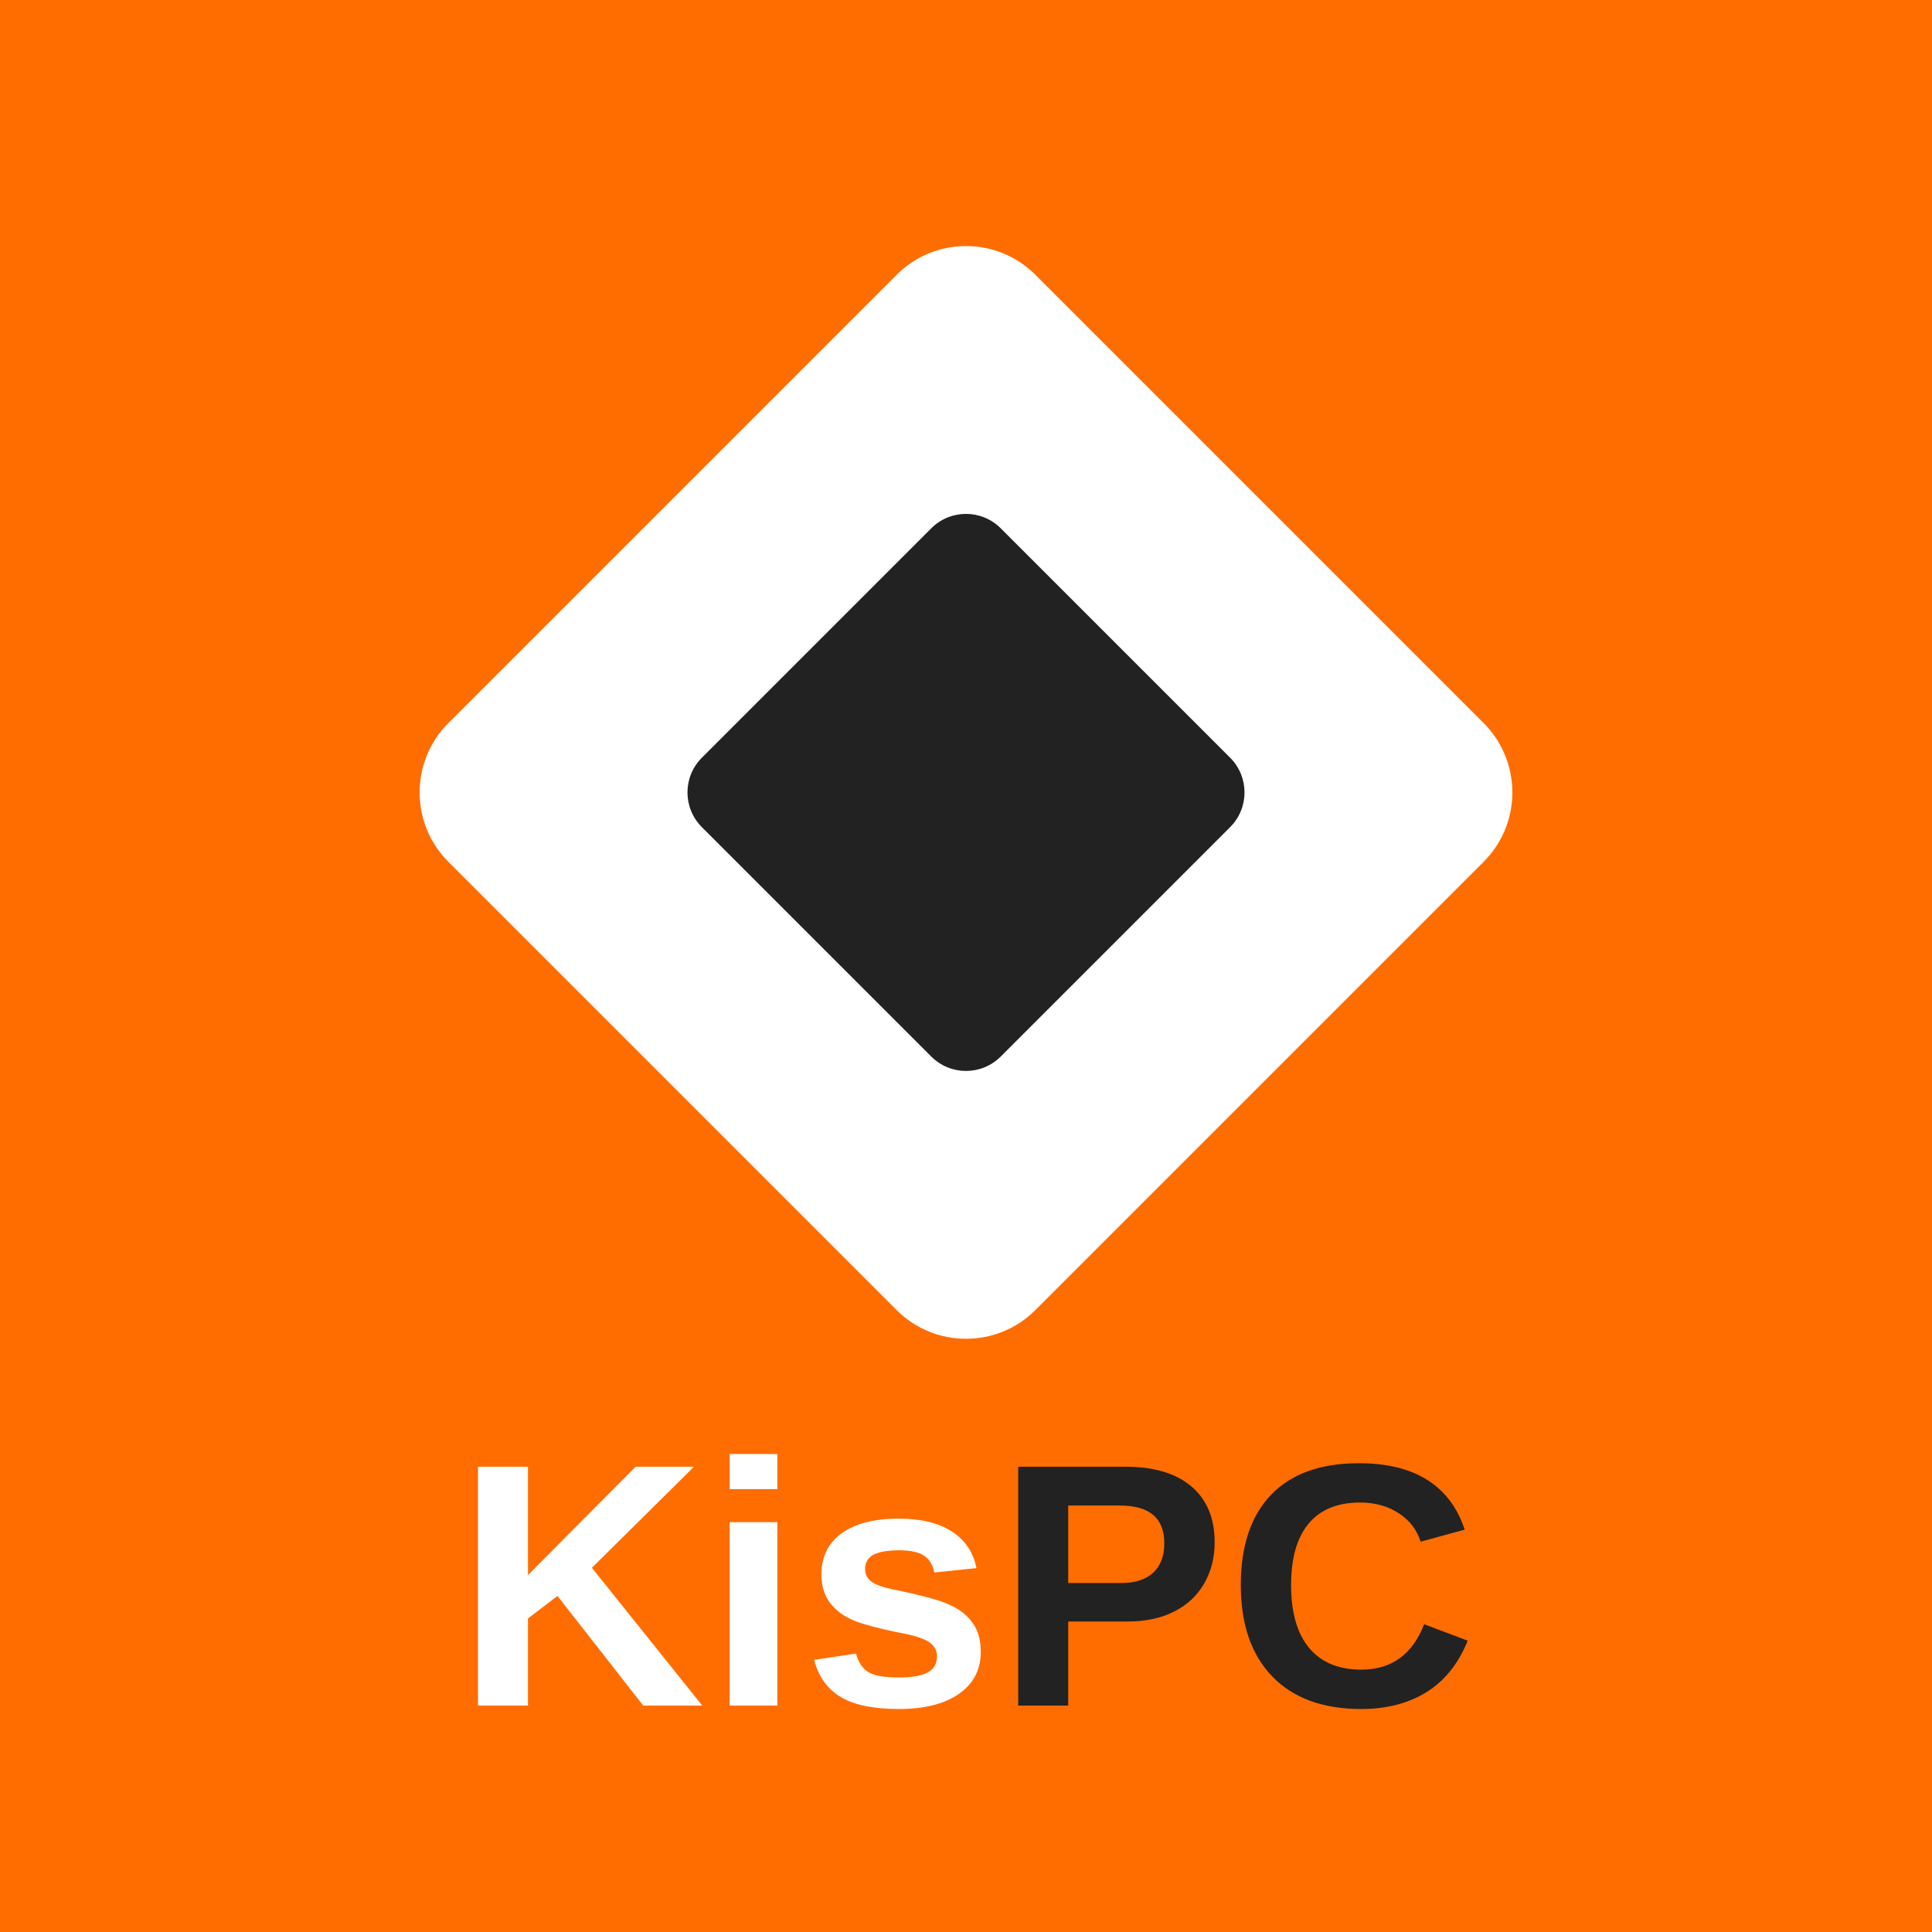
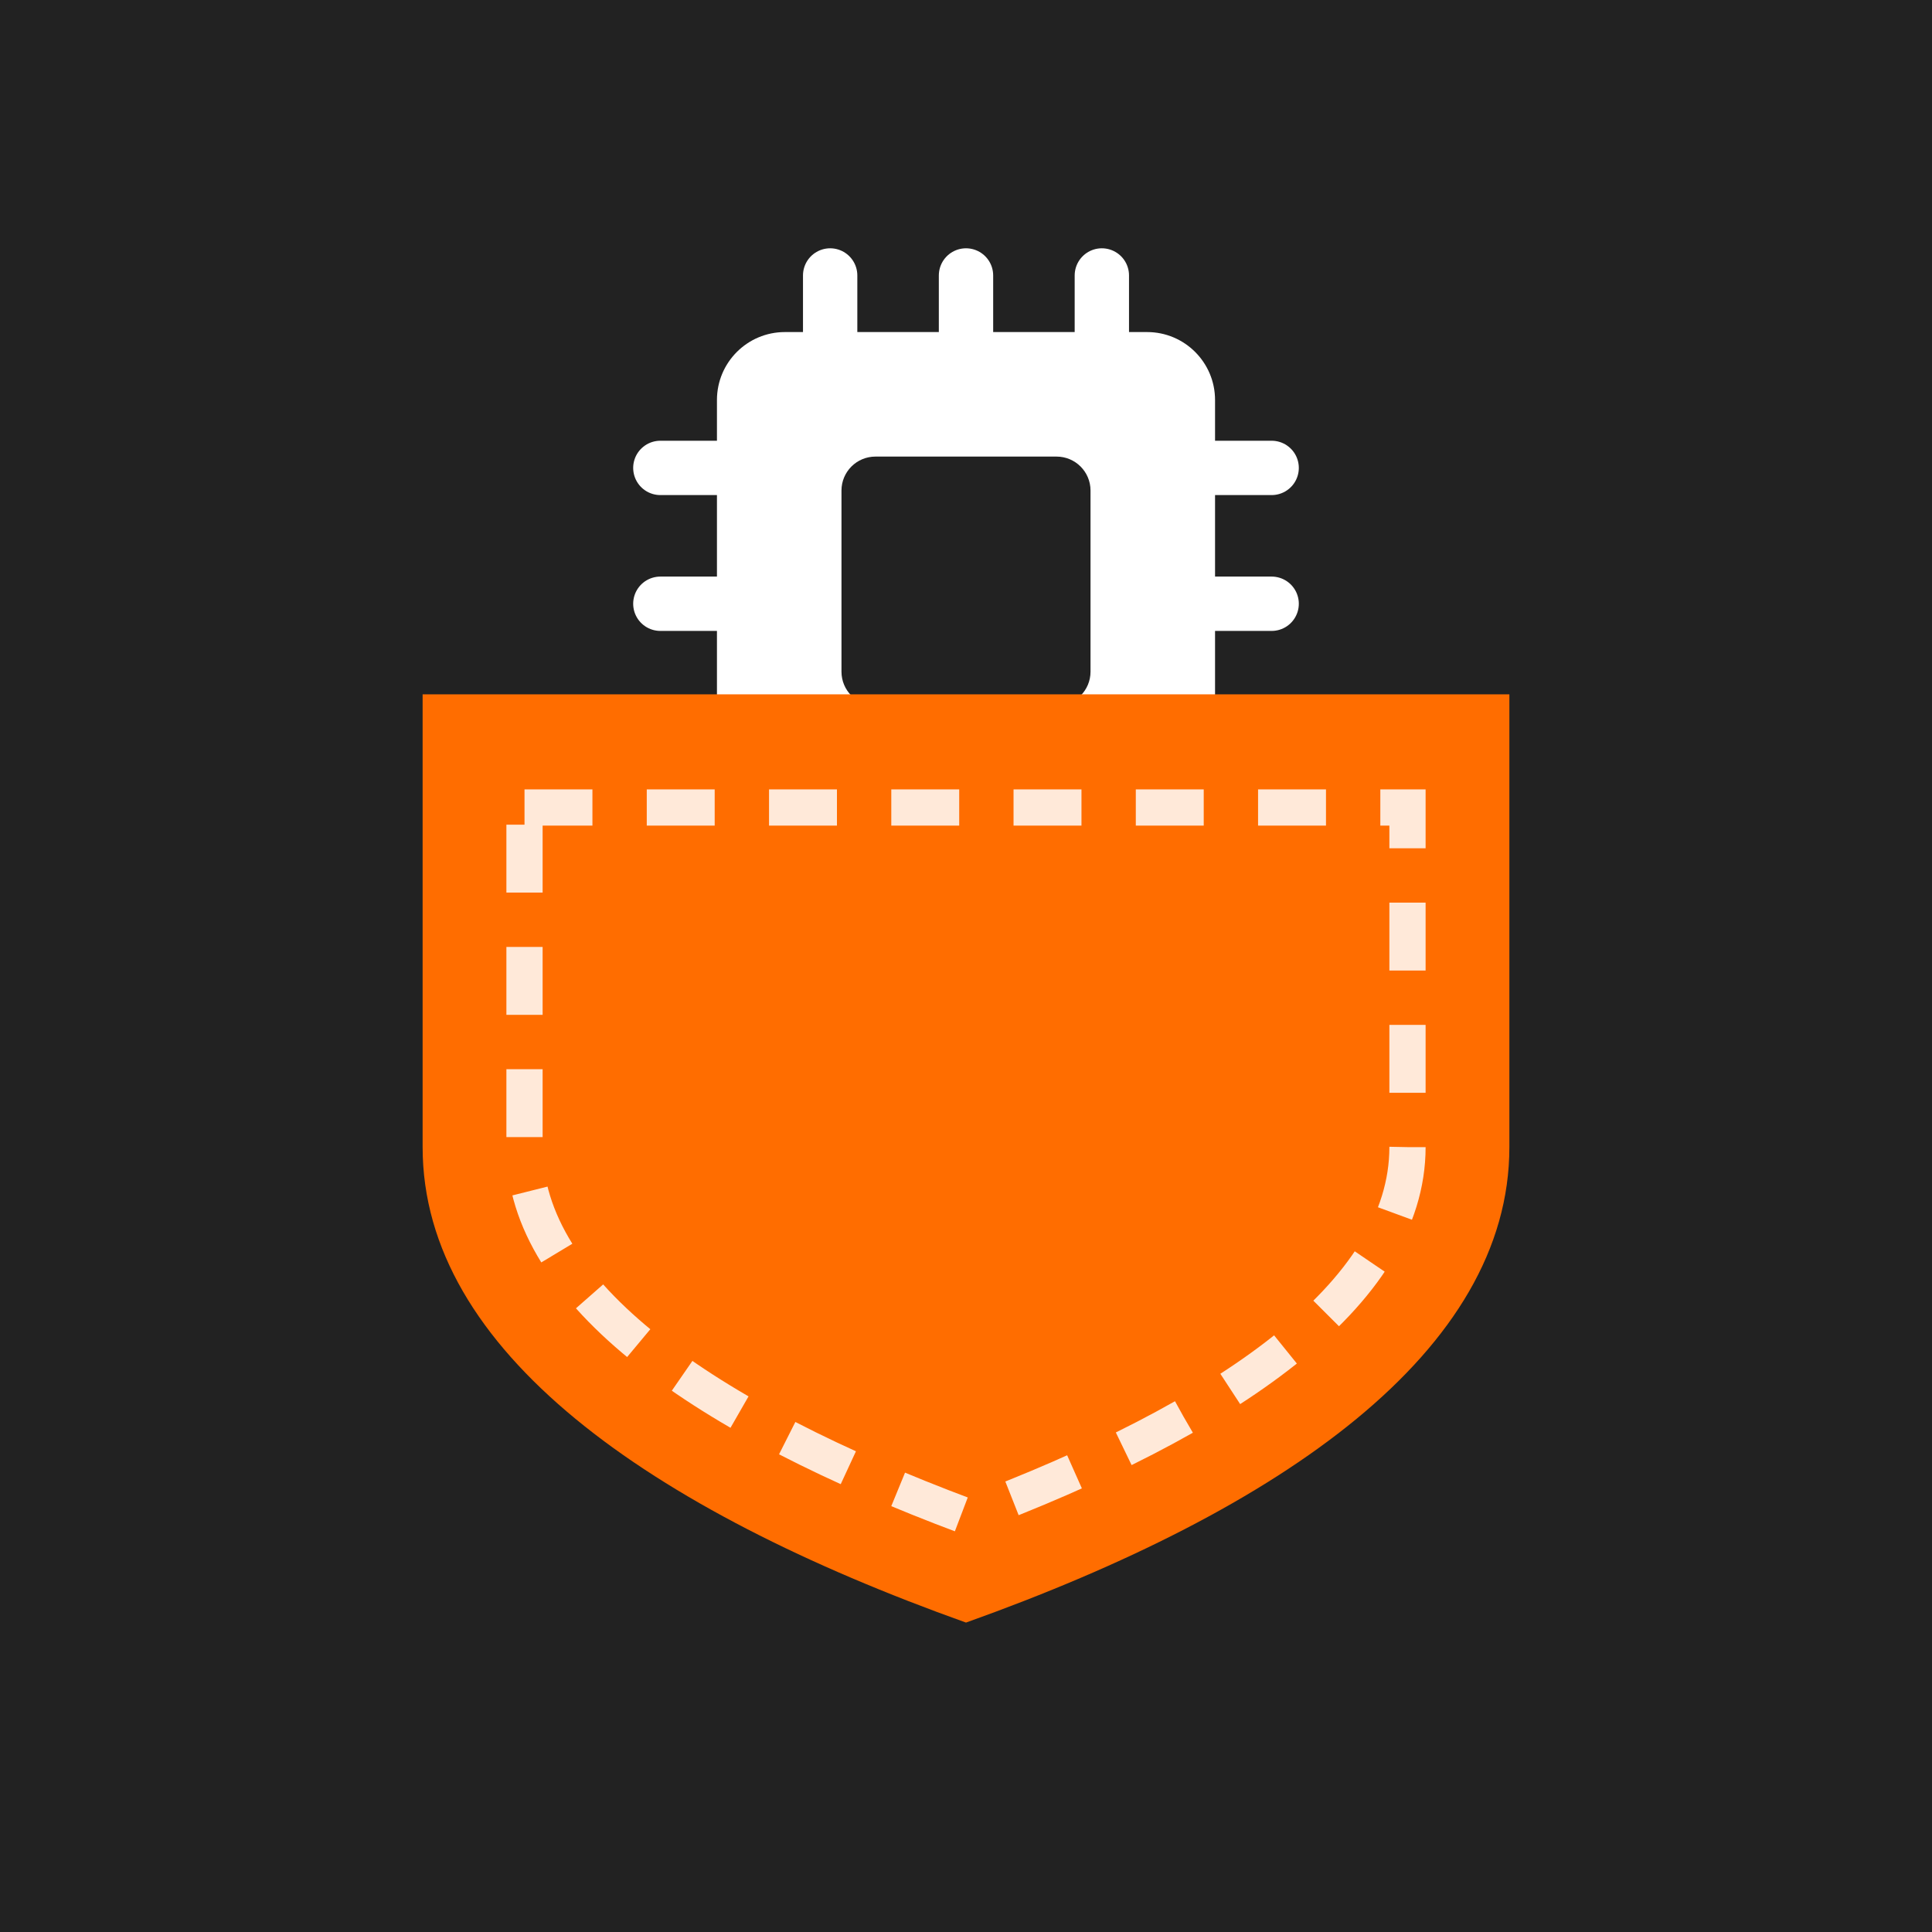
<svg xmlns="http://www.w3.org/2000/svg" viewBox="0 0 512 512">
-   <rect width="512" height="512" fill="#FF6D00" />
-   <g transform="translate(256 210)">
-     <rect x="-110" y="-110" width="220" height="220" rx="26" fill="#fff" transform="rotate(45)" />
-     <rect x="-56" y="-56" width="112" height="112" rx="13" fill="#222" transform="rotate(45)" />
+   <rect width="512" height="512" fill="#222" />
+   <g transform="translate(64 70) scale(6)">
+     <g fill="#fff">
+       <rect x="21" y="3" width="22" height="22" rx="3" />
+       <path d="M26 0.5v2.5M32 0.5v2.5M38 0.5v2.5M18.5 9h2.5M18.5 15h2.5M43 9h2.5M43 15h2.5" stroke="#fff" stroke-width="2.4" stroke-linecap="round" />
+     </g>
+     <rect x="26.5" y="8.5" width="11" height="11" rx="1.5" fill="#222" />
+     <path d="M8 19h48v20c0 9-10 16-24 21C18 55 8 48 8 39z" fill="#FF6D00" />
+     <path d="M12.5 24h39v15c0 6.5-8 12-19.5 16.3C20.5 51 12.5 45.5 12.5 39z" fill="none" stroke="#fff" stroke-width="1.6" stroke-dasharray="3 2.4" opacity=".85" />
  </g>
-   <text x="256" y="452" text-anchor="middle" font-family="Arial, sans-serif" font-weight="800" font-size="92" fill="#fff">Kis<tspan fill="#222">PC</tspan>
-   </text>
</svg>
